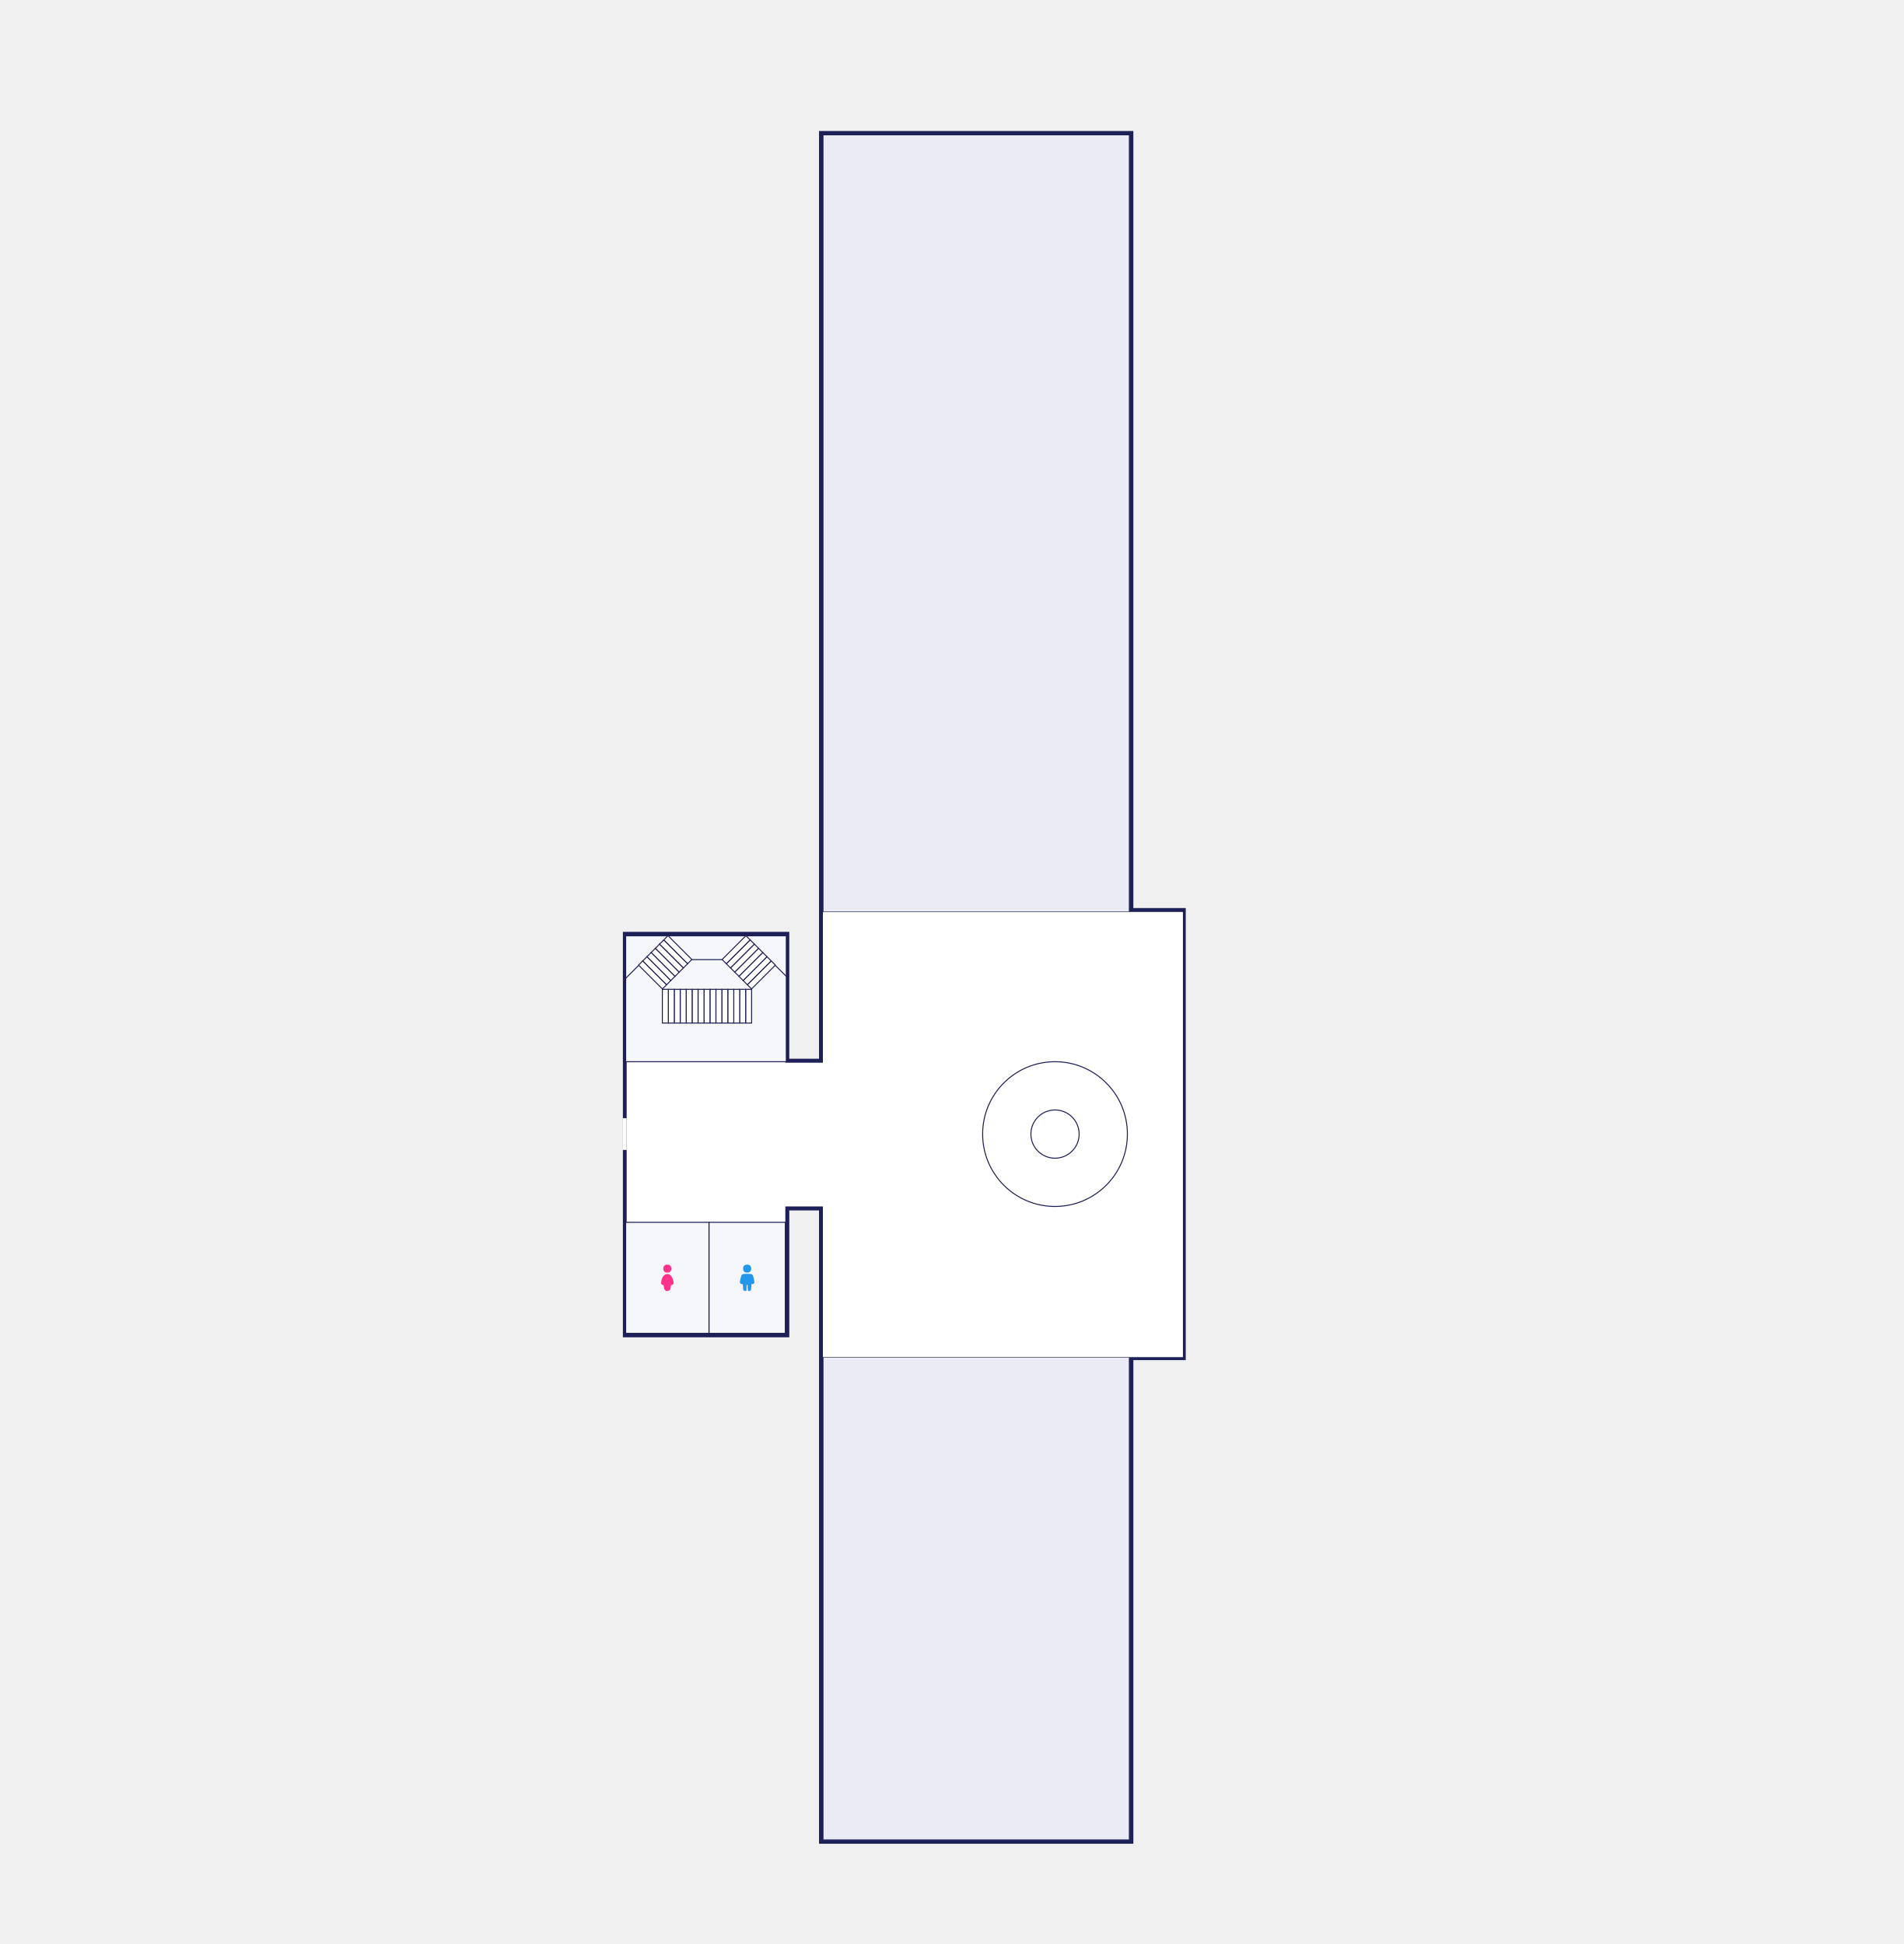
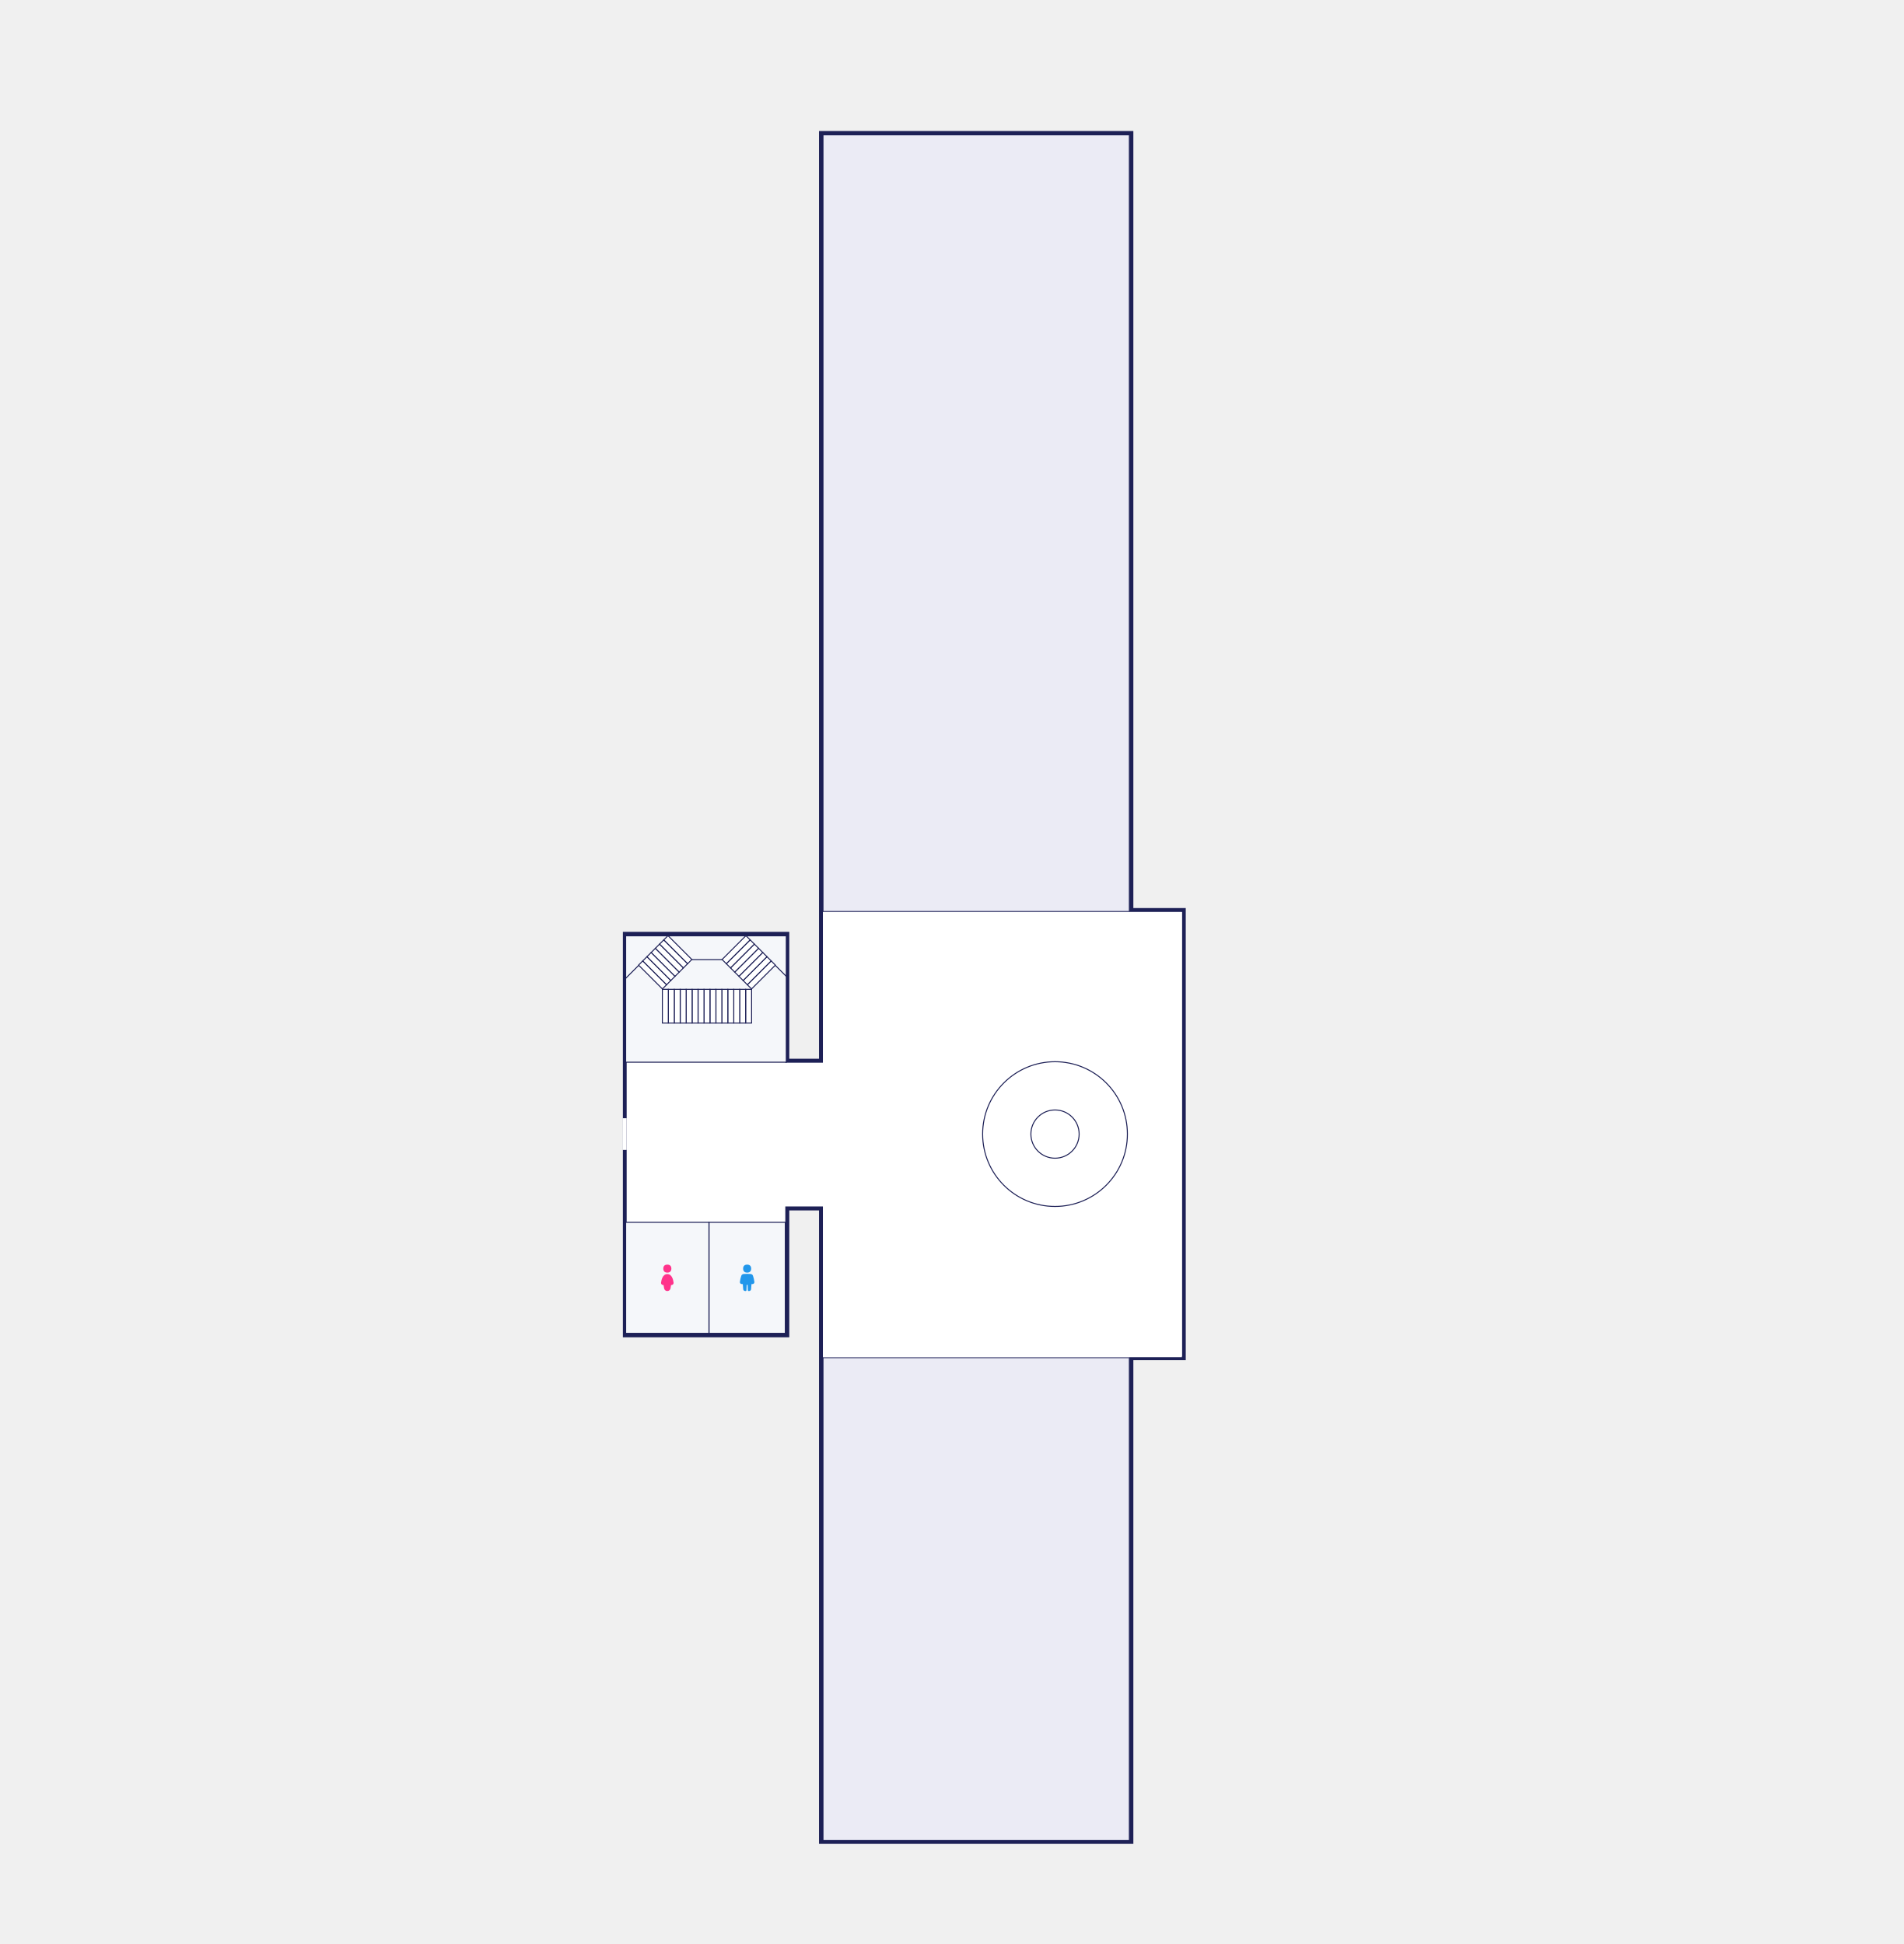
<svg xmlns="http://www.w3.org/2000/svg" width="1920" height="1961" viewBox="0 0 1920 1961" fill="none">
  <g>
    <g id="Union">
      <mask id="path-1-outside-1_1105_35484" maskUnits="userSpaceOnUse" x="628" y="132" width="568" height="1728" fill="black">
        <rect fill="white" x="628" y="132" width="568" height="1728" />
        <path d="M1140 919H1193V1369H1140V1857H829V1218H793V1346H631V943H793V1071H829V135H1140V919Z" />
      </mask>
      <path d="M1140 919H1193V1369H1140V1857H829V1218H793V1346H631V943H793V1071H829V135H1140V919Z" fill="white" />
      <path d="M1140 919H1137V922H1140V919ZM1193 919H1196V916H1193V919ZM1193 1369V1372H1196V1369H1193ZM1140 1369V1366H1137V1369H1140ZM1140 1857V1860H1143V1857H1140ZM829 1857H826V1860H829V1857ZM829 1218H832V1215H829V1218ZM793 1218V1215H790V1218H793ZM793 1346V1349H796V1346H793ZM631 1346H628V1349H631V1346ZM631 943V940H628V943H631ZM793 943H796V940H793V943ZM793 1071H790V1074H793V1071ZM829 1071V1074H832V1071H829ZM829 135V132H826V135H829ZM1140 135H1143V132H1140V135ZM1140 919V922H1193V919V916H1140V919ZM1193 919H1190V1369H1193H1196V919H1193ZM1193 1369V1366H1140V1369V1372H1193V1369ZM1140 1369H1137V1857H1140H1143V1369H1140ZM1140 1857V1854H829V1857V1860H1140V1857ZM829 1857H832V1218H829H826V1857H829ZM829 1218V1215H793V1218V1221H829V1218ZM793 1218H790V1346H793H796V1218H793ZM793 1346V1343H631V1346V1349H793V1346ZM631 1346H634V943H631H628V1346H631ZM631 943V946H793V943V940H631V943ZM793 943H790V1071H793H796V943H793ZM793 1071V1074H829V1071V1068H793V1071ZM829 1071H832V135H829H826V1071H829ZM829 135V138H1140V135V132H829V135ZM1140 135H1137V919H1140H1143V135H1140Z" fill="#1D2056" mask="url(#path-1-outside-1_1105_35484)" />
    </g>
    <g id="Union_2">
      <path d="M1140 919H1193V1369H1140V1857H829V1218H793V1346H631V943H793V1071H829V135H1140V919Z" fill="white" />
      <path d="M1140 919H1139V920H1140V919ZM1193 919H1194V918H1193V919ZM1193 1369V1370H1194V1369H1193ZM1140 1369V1368H1139V1369H1140ZM1140 1857V1858H1141V1857H1140ZM829 1857H828V1858H829V1857ZM829 1218H830V1217H829V1218ZM793 1218V1217H792V1218H793ZM793 1346V1347H794V1346H793ZM631 1346H630V1347H631V1346ZM631 943V942H630V943H631ZM793 943H794V942H793V943ZM793 1071H792V1072H793V1071ZM829 1071V1072H830V1071H829ZM829 135V134H828V135H829ZM1140 135H1141V134H1140V135ZM1140 919V920H1193V919V918H1140V919ZM1193 919H1192V1369H1193H1194V919H1193ZM1193 1369V1368H1140V1369V1370H1193V1369ZM1140 1369H1139V1857H1140H1141V1369H1140ZM1140 1857V1856H829V1857V1858H1140V1857ZM829 1857H830V1218H829H828V1857H829ZM829 1218V1217H793V1218V1219H829V1218ZM793 1218H792V1346H793H794V1218H793ZM793 1346V1345H631V1346V1347H793V1346ZM631 1346H632V943H631H630V1346H631ZM631 943V944H793V943V942H631V943ZM793 943H792V1071H793H794V943H793ZM793 1071V1072H829V1071V1070H793V1071ZM829 1071H830V135H829H828V1071H829ZM829 135V136H1140V135V134H829V135ZM1140 135H1139V919H1140H1141V135H1140Z" fill="#1D2056" />
    </g>
    <rect id="Rectangle 240653307" x="628" y="1128" width="4" height="32" fill="white" />
    <rect id="Rectangle 240653306" x="966" y="767" width="5" height="32" transform="rotate(-90 966 767)" fill="white" />
    <g id="room">
-       <rect x="830" y="1369" width="309" height="487" fill="#EBEBF5" />
-       <rect x="830" y="1369" width="309" height="487" stroke="#1D2056" />
+       <rect x="830" y="1369.5" width="309" height="487" fill="#EBEBF5" />
+       <rect x="830" y="1369.5" width="309" height="487" stroke="#1D2056" />
    </g>
    <g id="room_2">
      <rect x="715" y="1233" width="77" height="112" fill="#F5F7FA" />
      <rect x="715" y="1233" width="77" height="112" stroke="#1D2056" />
      <g id="map_toilet_male">
        <path id="Vector" fill-rule="evenodd" clip-rule="evenodd" d="M749.93 1285.13C750.756 1285.06 751.93 1285 753.5 1285C755.071 1285 756.244 1285.06 757.07 1285.13C758.158 1285.21 759.052 1285.91 759.394 1286.91C760.085 1288.95 760.563 1291.04 760.82 1293.17C760.95 1294.26 760.102 1295.21 758.98 1295.28C758.653 1295.3 758.284 1295.32 757.879 1295.34L757.487 1300.48C757.416 1301.41 756.695 1302.19 755.718 1302.28C755.539 1302.3 755.347 1302.32 755.146 1302.33C755.028 1302.34 754.908 1302.33 754.796 1302.29C754.683 1302.25 754.579 1302.19 754.49 1302.11C754.402 1302.04 754.33 1301.94 754.279 1301.84C754.229 1301.74 754.2 1301.62 754.196 1301.51L753.972 1296.3C753.969 1296.22 753.936 1296.15 753.881 1296.1C753.825 1296.05 753.751 1296.02 753.674 1296.02H753.326C753.249 1296.02 753.175 1296.05 753.119 1296.1C753.063 1296.15 753.03 1296.22 753.027 1296.3L752.804 1301.51C752.8 1301.62 752.772 1301.74 752.721 1301.84C752.671 1301.94 752.599 1302.04 752.51 1302.11C752.421 1302.19 752.317 1302.25 752.205 1302.29C752.092 1302.33 751.973 1302.34 751.854 1302.33C751.663 1302.32 751.472 1302.3 751.281 1302.28C750.305 1302.19 749.585 1301.41 749.513 1300.48L749.121 1295.34C748.715 1295.32 748.348 1295.3 748.02 1295.28C746.898 1295.21 746.05 1294.26 746.18 1293.17C746.437 1291.04 746.914 1288.95 747.605 1286.91C747.948 1285.91 748.843 1285.21 749.93 1285.13Z" fill="#2297EB" />
        <path id="Vector_2" d="M753.516 1283.75C756.116 1283.75 757.58 1282.3 757.58 1279.71C757.58 1277.12 756.118 1275.67 753.516 1275.67C750.913 1275.67 749.449 1277.12 749.449 1279.71C749.449 1282.3 750.913 1283.75 753.516 1283.75Z" fill="#2297EB" />
      </g>
    </g>
    <g id="room_3">
      <rect x="631" y="1233" width="84" height="112" fill="#F5F7FA" />
      <rect x="631" y="1233" width="84" height="112" stroke="#1D2056" />
      <g id="map_toilet_female">
        <path id="Vector_3" fill-rule="evenodd" clip-rule="evenodd" d="M673 1285.21C671.746 1285.21 670.738 1285.6 669.919 1286.28C669.109 1286.94 668.506 1287.85 668.02 1288.86C667.316 1290.33 666.876 1292.18 666.681 1293.88C666.527 1295.25 667.651 1296.31 668.958 1296.31H669.222L669.752 1299.58C669.877 1300.35 670.272 1301.05 670.866 1301.55C671.46 1302.06 672.215 1302.33 672.996 1302.33C673.777 1302.33 674.532 1302.06 675.126 1301.55C675.72 1301.05 676.115 1300.35 676.24 1299.58L676.772 1296.31H677.042C678.349 1296.31 679.472 1295.25 679.319 1293.88C679.124 1292.18 678.684 1290.33 677.98 1288.86C677.493 1287.85 676.891 1286.94 676.081 1286.27C675.262 1285.6 674.253 1285.21 673 1285.21V1285.21ZM677.08 1279.71C677.08 1282.3 675.616 1283.75 673.015 1283.75C670.412 1283.75 668.948 1282.3 668.948 1279.71C668.948 1277.12 670.412 1275.67 673.015 1275.67C675.618 1275.67 677.08 1277.12 677.08 1279.71Z" fill="#FF338B" />
      </g>
    </g>
    <g id="room_4">
-       <rect x="631" y="944" width="162" height="127" fill="#F5F7FA" />
-       <rect x="631" y="944" width="162" height="127" stroke="#1D2056" />
+       <rect x="631" y="944" width="162" height="127.5" fill="#F5F7FA" />
+       <rect x="631" y="944" width="162" height="127.5" stroke="#1D2056" />
    </g>
    <g id="room_5">
-       <rect x="830" y="136" width="309" height="784" fill="#EBEBF5" />
-       <rect x="830" y="136" width="309" height="784" stroke="#1D2056" />
+       <rect x="830" y="136" width="309" height="783.5" fill="#EBEBF5" />
+       <rect x="830" y="136" width="309" height="783.5" stroke="#1D2056" />
    </g>
    <g id="room_6">
-       <rect width="363" height="449" transform="translate(830 920)" fill="white" />
+       <rect width="362" height="449" transform="translate(830 920)" fill="white" />
    </g>
    <g id="Frame 2087332196">
      <g id="stair">
        <rect id="Rectangle 240653086" x="758" y="1032" width="6" height="34" transform="rotate(-180 758 1032)" fill="white" stroke="#1D2056" />
      </g>
      <g id="stair_2">
        <rect id="Rectangle 240653086_2" x="752" y="1032" width="6" height="34" transform="rotate(-180 752 1032)" fill="white" stroke="#1D2056" />
      </g>
      <g id="stair_3">
        <rect id="Rectangle 240653086_3" x="746" y="1032" width="6" height="34" transform="rotate(-180 746 1032)" fill="white" stroke="#1D2056" />
      </g>
      <g id="stair_4">
        <rect id="Rectangle 240653086_4" x="740" y="1032" width="6" height="34" transform="rotate(-180 740 1032)" fill="white" stroke="#1D2056" />
      </g>
      <g id="stair_5">
        <rect id="Rectangle 240653086_5" x="734" y="1032" width="6" height="34" transform="rotate(-180 734 1032)" fill="white" stroke="#1D2056" />
      </g>
      <g id="stair_6">
        <rect id="Rectangle 240653086_6" x="728" y="1032" width="6" height="34" transform="rotate(-180 728 1032)" fill="white" stroke="#1D2056" />
      </g>
      <g id="stair_7">
        <rect id="Rectangle 240653086_7" x="722" y="1032" width="6" height="34" transform="rotate(-180 722 1032)" fill="white" stroke="#1D2056" />
      </g>
      <g id="stair_8">
        <rect id="Rectangle 240653086_8" x="716" y="1032" width="6" height="34" transform="rotate(-180 716 1032)" fill="white" stroke="#1D2056" />
      </g>
      <g id="stair_9">
        <rect id="Rectangle 240653086_9" x="710" y="1032" width="6" height="34" transform="rotate(-180 710 1032)" fill="white" stroke="#1D2056" />
      </g>
      <g id="stair_10">
        <rect id="Rectangle 240653086_10" x="704" y="1032" width="6" height="34" transform="rotate(-180 704 1032)" fill="white" stroke="#1D2056" />
      </g>
      <g id="stair_11">
        <rect id="Rectangle 240653086_11" x="698" y="1032" width="6" height="34" transform="rotate(-180 698 1032)" fill="white" stroke="#1D2056" />
      </g>
      <g id="stair_12">
        <rect id="Rectangle 240653086_12" x="692" y="1032" width="6" height="34" transform="rotate(-180 692 1032)" fill="white" stroke="#1D2056" />
      </g>
      <g id="stair_13">
        <rect id="Rectangle 240653086_13" x="686" y="1032" width="6" height="34" transform="rotate(-180 686 1032)" fill="white" stroke="#1D2056" />
      </g>
      <g id="stair_14">
        <rect id="Rectangle 240653086_14" x="680" y="1032" width="6" height="34" transform="rotate(-180 680 1032)" fill="white" stroke="#1D2056" />
      </g>
      <g id="stair_15">
        <rect id="Rectangle 240653086_15" x="674" y="1032" width="6" height="34" transform="rotate(-180 674 1032)" fill="white" stroke="#1D2056" />
      </g>
    </g>
    <g id="Frame 2087332199">
      <g id="stair_16">
        <rect id="Rectangle 240653086_16" x="757.941" y="997.58" width="6" height="34" transform="rotate(-135 757.941 997.58)" fill="white" stroke="#1D2056" />
      </g>
      <g id="stair_17">
        <rect id="Rectangle 240653086_17" x="753.699" y="993.338" width="6" height="34" transform="rotate(-135 753.699 993.338)" fill="white" stroke="#1D2056" />
      </g>
      <g id="stair_18">
        <rect id="Rectangle 240653086_18" x="749.456" y="989.096" width="6" height="34" transform="rotate(-135 749.456 989.096)" fill="white" stroke="#1D2056" />
      </g>
      <g id="stair_19">
        <rect id="Rectangle 240653086_19" x="745.213" y="984.852" width="6" height="34" transform="rotate(-135 745.213 984.852)" fill="white" stroke="#1D2056" />
      </g>
      <g id="stair_20">
        <rect id="Rectangle 240653086_20" x="740.971" y="980.609" width="6" height="34" transform="rotate(-135 740.971 980.609)" fill="white" stroke="#1D2056" />
      </g>
      <g id="stair_21">
        <rect id="Rectangle 240653086_21" x="736.728" y="976.367" width="6" height="34" transform="rotate(-135 736.728 976.367)" fill="white" stroke="#1D2056" />
      </g>
      <g id="stair_22">
        <rect id="Rectangle 240653086_22" x="732.485" y="972.125" width="6" height="34" transform="rotate(-135 732.485 972.125)" fill="white" stroke="#1D2056" />
      </g>
    </g>
    <g id="Frame 2087332200">
      <g id="stair_23">
        <rect id="Rectangle 240653086_23" width="6" height="34" transform="matrix(0.707107 -0.707107 -0.707107 -0.707107 668.042 997.58)" fill="white" stroke="#1D2056" />
      </g>
      <g id="stair_24">
        <rect id="Rectangle 240653086_24" width="6" height="34" transform="matrix(0.707107 -0.707107 -0.707107 -0.707107 672.284 993.338)" fill="white" stroke="#1D2056" />
      </g>
      <g id="stair_25">
        <rect id="Rectangle 240653086_25" width="6" height="34" transform="matrix(0.707107 -0.707107 -0.707107 -0.707107 676.527 989.096)" fill="white" stroke="#1D2056" />
      </g>
      <g id="stair_26">
        <rect id="Rectangle 240653086_26" width="6" height="34" transform="matrix(0.707107 -0.707107 -0.707107 -0.707107 680.77 984.852)" fill="white" stroke="#1D2056" />
      </g>
      <g id="stair_27">
        <rect id="Rectangle 240653086_27" width="6" height="34" transform="matrix(0.707107 -0.707107 -0.707107 -0.707107 685.012 980.609)" fill="white" stroke="#1D2056" />
      </g>
      <g id="stair_28">
        <rect id="Rectangle 240653086_28" width="6" height="34" transform="matrix(0.707107 -0.707107 -0.707107 -0.707107 689.255 976.367)" fill="white" stroke="#1D2056" />
      </g>
      <g id="stair_29">
        <rect id="Rectangle 240653086_29" width="6" height="34" transform="matrix(0.707107 -0.707107 -0.707107 -0.707107 693.498 972.125)" fill="white" stroke="#1D2056" />
      </g>
    </g>
    <path id="Vector 29339" d="M697.5 968H728.5" stroke="#1D2056" />
    <path id="Vector 29340" d="M631 986.92L644 973.92" stroke="#1D2056" />
    <path id="Vector 29341" d="M793 984.92L782 973.92" stroke="#1D2056" />
    <g id="Subtract_4">
      <path d="M1064 1071C1104.32 1071 1137 1103.68 1137 1144C1137 1184.32 1104.32 1217 1064 1217C1023.68 1217 991 1184.32 991 1144C991 1103.68 1023.68 1071 1064 1071ZM1064 1119.67C1050.56 1119.67 1039.67 1130.56 1039.67 1144C1039.67 1157.44 1050.56 1168.33 1064 1168.33C1077.44 1168.33 1088.33 1157.44 1088.33 1144C1088.33 1130.56 1077.44 1119.67 1064 1119.67Z" fill="white" />
      <path d="M1064 1119.67V1119.17V1119.17V1119.67ZM1039.67 1144H1039.17V1144H1039.67ZM1064 1168.33V1168.83V1168.83V1168.33ZM1088.33 1144H1088.83V1144H1088.33ZM1064 1071V1071.5C1104.04 1071.5 1136.5 1103.96 1136.5 1144H1137H1137.5C1137.5 1103.41 1104.59 1070.5 1064 1070.5V1071ZM1137 1144H1136.5C1136.5 1184.04 1104.04 1216.5 1064 1216.5V1217V1217.5C1104.59 1217.5 1137.5 1184.59 1137.5 1144H1137ZM1064 1217V1216.5C1023.96 1216.5 991.5 1184.04 991.5 1144H991H990.5C990.5 1184.59 1023.41 1217.5 1064 1217.5V1217ZM991 1144H991.5C991.5 1103.96 1023.96 1071.5 1064 1071.5V1071V1070.5C1023.41 1070.5 990.5 1103.41 990.5 1144H991ZM1064 1119.67V1119.17C1050.29 1119.17 1039.17 1130.28 1039.17 1144H1039.67H1040.17C1040.17 1130.84 1050.84 1120.17 1064 1120.17V1119.67ZM1039.67 1144H1039.17C1039.17 1157.71 1050.28 1168.83 1064 1168.83V1168.33V1167.83C1050.84 1167.83 1040.17 1157.16 1040.17 1144H1039.67ZM1064 1168.33V1168.83C1077.72 1168.83 1088.83 1157.71 1088.83 1144H1088.33H1087.83C1087.83 1157.16 1077.16 1167.83 1064 1167.83V1168.33ZM1088.33 1144H1088.83C1088.83 1130.28 1077.72 1119.17 1064 1119.17V1119.67V1120.17C1077.16 1120.17 1087.83 1130.84 1087.83 1144H1088.33Z" fill="#1D2056" />
    </g>
  </g>
  <defs>
    <clipPath id="clip0_1105_35484">
      <rect width="1920" height="1961" fill="white" />
    </clipPath>
    <clipPath id="clip1_1105_35484">
      <rect width="32" height="32" fill="white" transform="translate(676 1192)" />
    </clipPath>
    <clipPath id="clip2_1105_35484">
      <rect width="32" height="32" fill="white" transform="translate(722 1192)" />
    </clipPath>
    <clipPath id="clip3_1105_35484">
      <rect width="32" height="32" fill="white" transform="translate(697 979)" />
    </clipPath>
    <clipPath id="clip4_1105_35484">
      <rect width="32" height="32" fill="white" transform="translate(1048 1128)" />
    </clipPath>
  </defs>
</svg>
